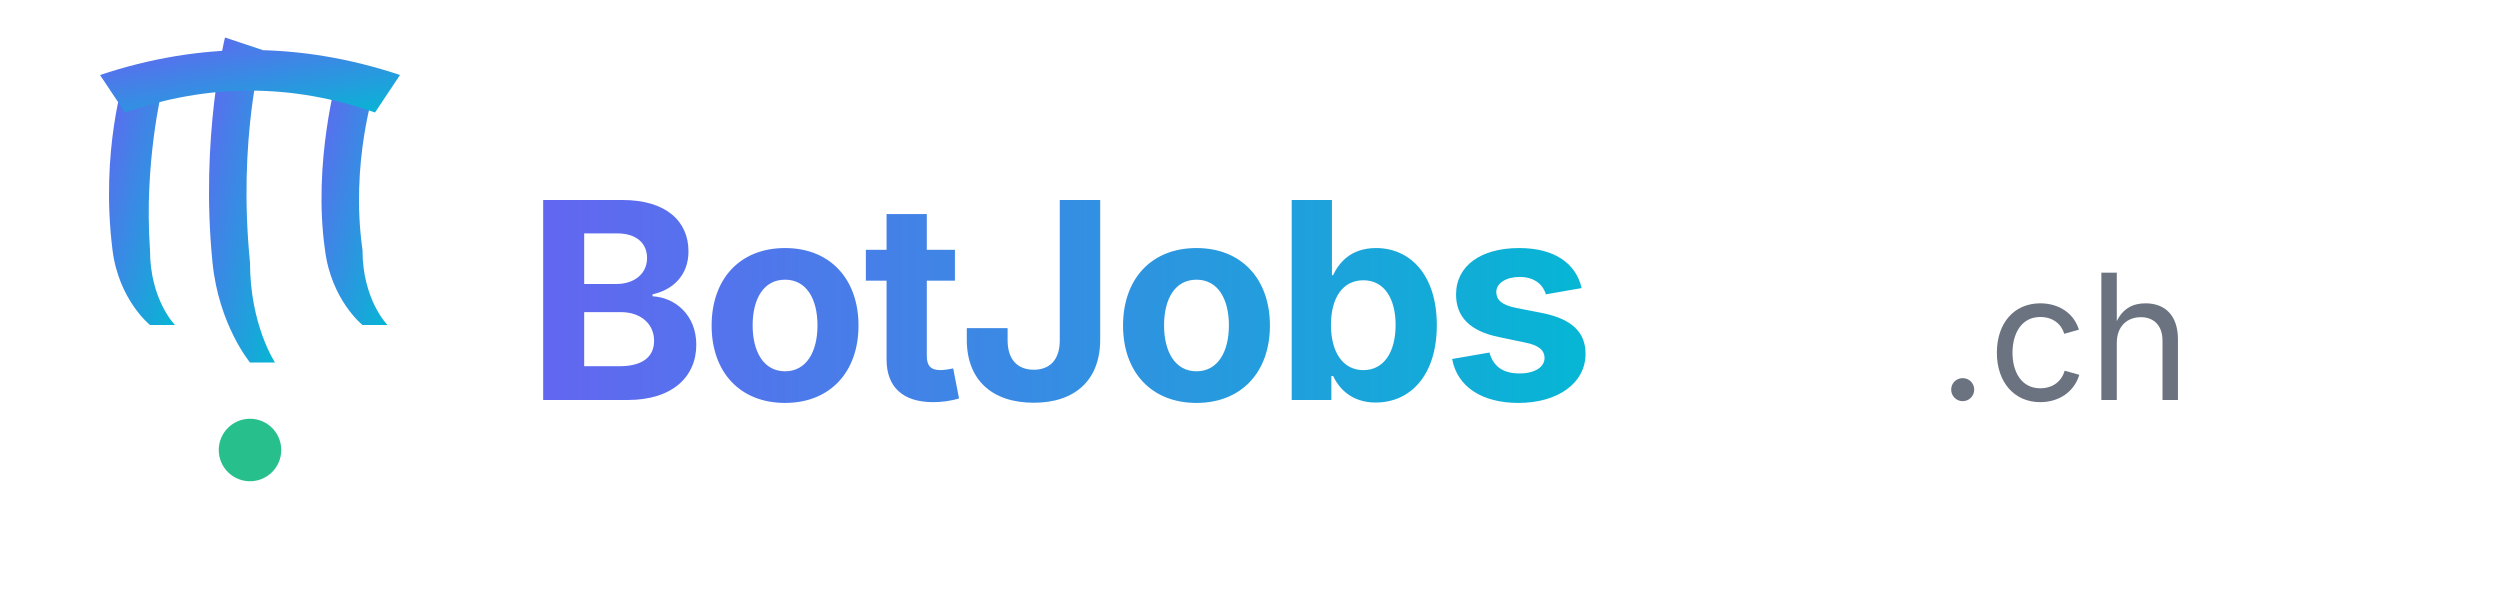
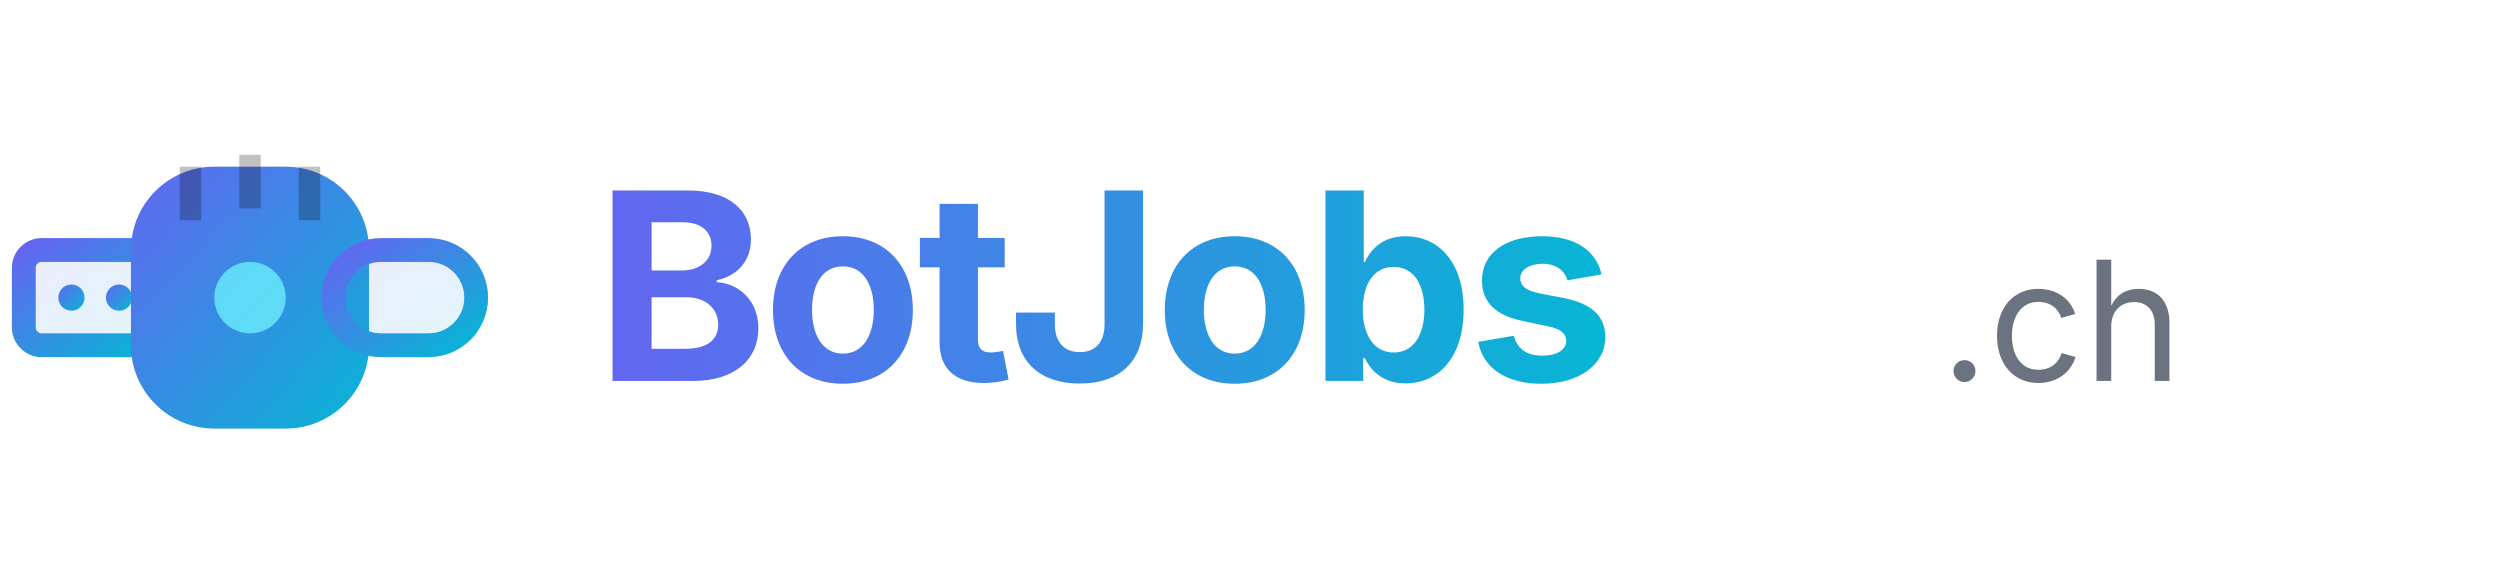
- <svg xmlns="http://www.w3.org/2000/svg" viewBox="0 0 200 48" fill="none">
+ <svg xmlns="http://www.w3.org/2000/svg" viewBox="0 0 210 48" fill="none">
  <defs>
-     <linearGradient id="clawGrad" x1="0%" y1="0%" x2="100%" y2="100%">
+     <linearGradient id="g1" x1="0%" y1="0%" x2="100%" y2="100%">
      <stop offset="0%" stop-color="#6366f1" />
      <stop offset="100%" stop-color="#06b6d4" />
    </linearGradient>
-     <linearGradient id="textGrad" x1="0%" y1="0%" x2="100%" y2="0%">
+     <linearGradient id="g2" x1="0%" y1="0%" x2="100%" y2="0%">
      <stop offset="0%" stop-color="#6366f1" />
      <stop offset="100%" stop-color="#06b6d4" />
    </linearGradient>
  </defs>
-   <path d="M10 6 C10 6 8 12 9 20 C9.5 24 12 26 12 26 L14 26 C14 26 12 24 12 20 C11.5 13 13 7 13 7 Z" fill="url(#clawGrad)" />
-   <path d="M18 3 C18 3 16 11 17 21 C17.5 26 20 29 20 29 L22 29 C22 29 20 26 20 21 C19 11 21 4 21 4 Z" fill="url(#clawGrad)" />
-   <path d="M27 6 C27 6 25 13 26 20 C26.5 24 29 26 29 26 L31 26 C31 26 29 24 29 20 C28 13 30 7 30 7 Z" fill="url(#clawGrad)" />
-   <path d="M8 6 Q20 2 32 6 L30 9 Q20 5.5 10 9 Z" fill="url(#clawGrad)" />
-   <circle cx="20" cy="36" r="2.5" fill="#10b981" opacity="0.9" />
-   <text x="42" y="32" font-family="Inter, system-ui, sans-serif" font-weight="700" font-size="22" letter-spacing="-0.5" fill="url(#textGrad)">BotJobs</text>
-   <text x="155" y="32" font-family="Inter, system-ui, sans-serif" font-weight="400" font-size="14" fill="#6b7280">.ch</text>
+   <rect x="2" y="21" width="12" height="8" rx="1.5" stroke="url(#g1)" stroke-width="2" fill="url(#g1)" fill-opacity="0.12" />
+   <circle cx="6" cy="25" r="1.1" fill="url(#g1)" />
+   <circle cx="10" cy="25" r="1.1" fill="url(#g1)" />
+   <line x1="6" y1="23" x2="6" y2="27" stroke="url(#g1)" stroke-width="0.7" opacity="0.5" />
+   <line x1="10" y1="23" x2="10" y2="27" stroke="url(#g1)" stroke-width="0.7" opacity="0.5" />
+   <rect x="11" y="14" width="20" height="22" rx="7" fill="url(#g1)" />
+   <line x1="16" y1="14" x2="16" y2="18.5" stroke="#09090b" stroke-width="1.8" stroke-opacity="0.25" />
+   <line x1="21" y1="13" x2="21" y2="17.5" stroke="#09090b" stroke-width="1.8" stroke-opacity="0.25" />
+   <line x1="26" y1="14" x2="26" y2="18.5" stroke="#09090b" stroke-width="1.8" stroke-opacity="0.25" />
+   <circle cx="21" cy="25" r="3" fill="#67e8f9" opacity="0.85" />
+   <rect x="28" y="21" width="12" height="8" rx="4" stroke="url(#g1)" stroke-width="2" fill="url(#g1)" fill-opacity="0.12" />
+   <text x="50" y="32" font-family="Inter, system-ui, sans-serif" font-weight="700" font-size="22" letter-spacing="-0.5" fill="url(#g2)">BotJobs</text>
+   <text x="163" y="32" font-family="Inter, system-ui, sans-serif" font-weight="400" font-size="14" fill="#6b7280">.ch</text>
</svg>
